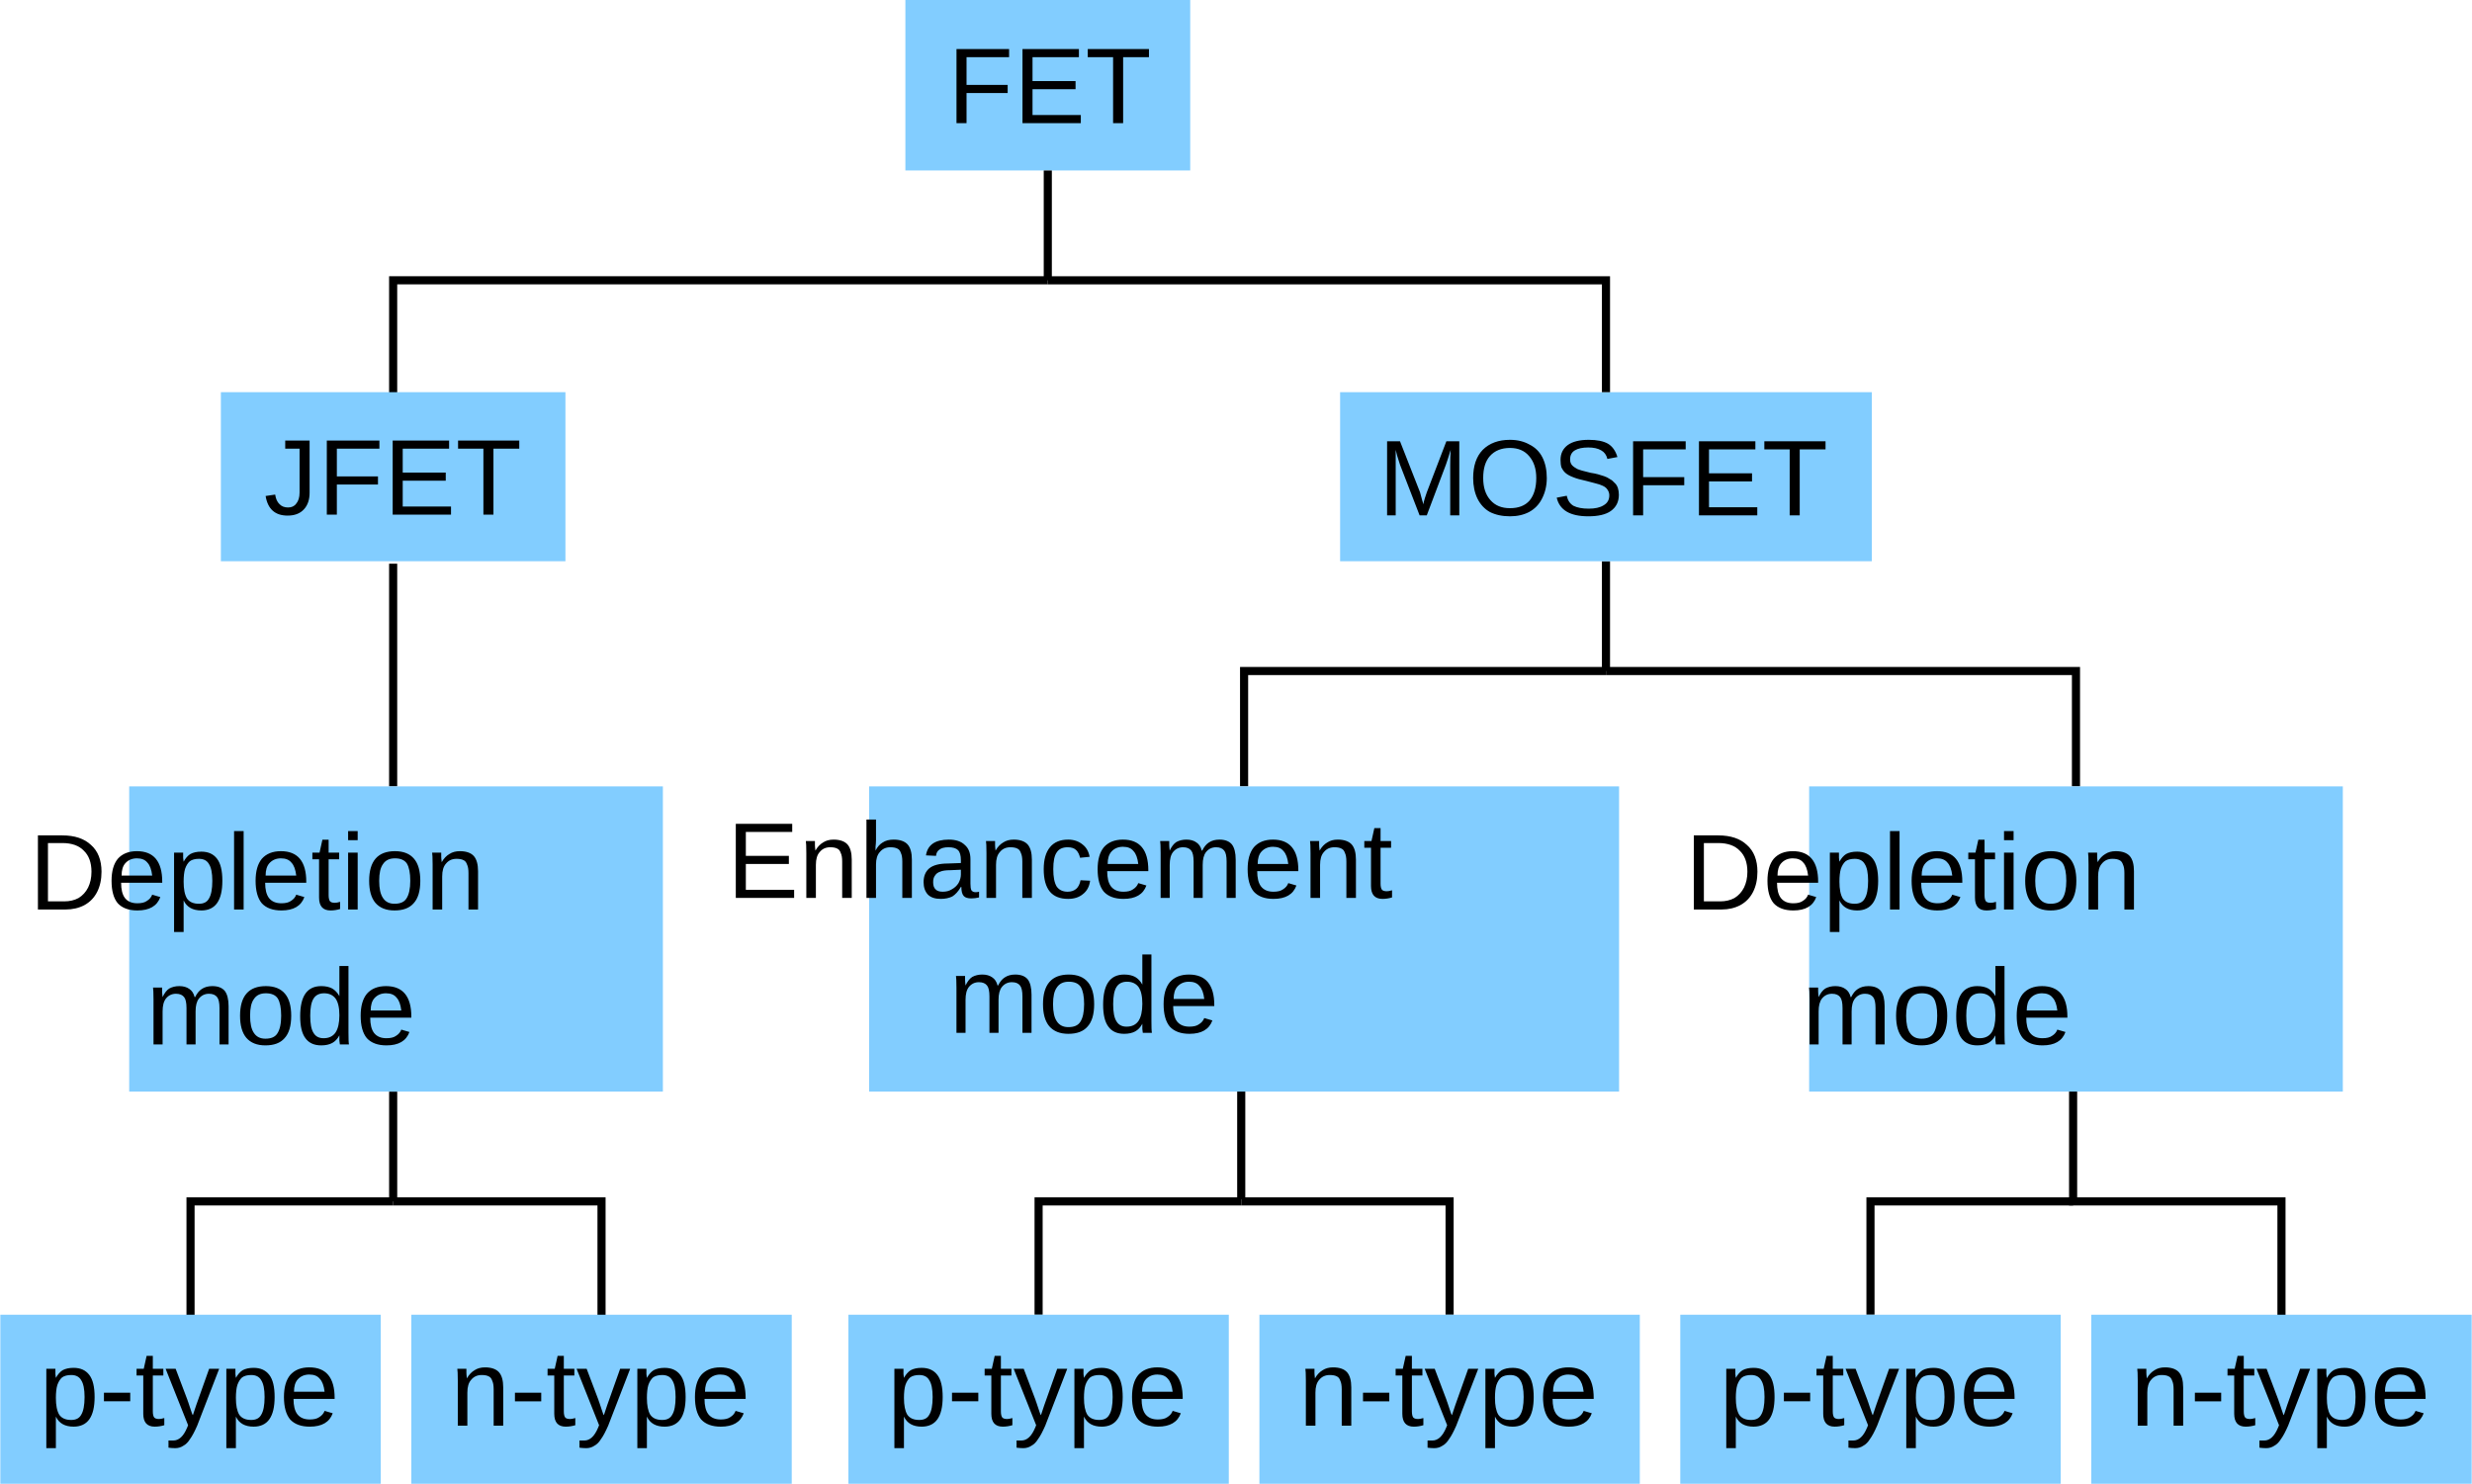
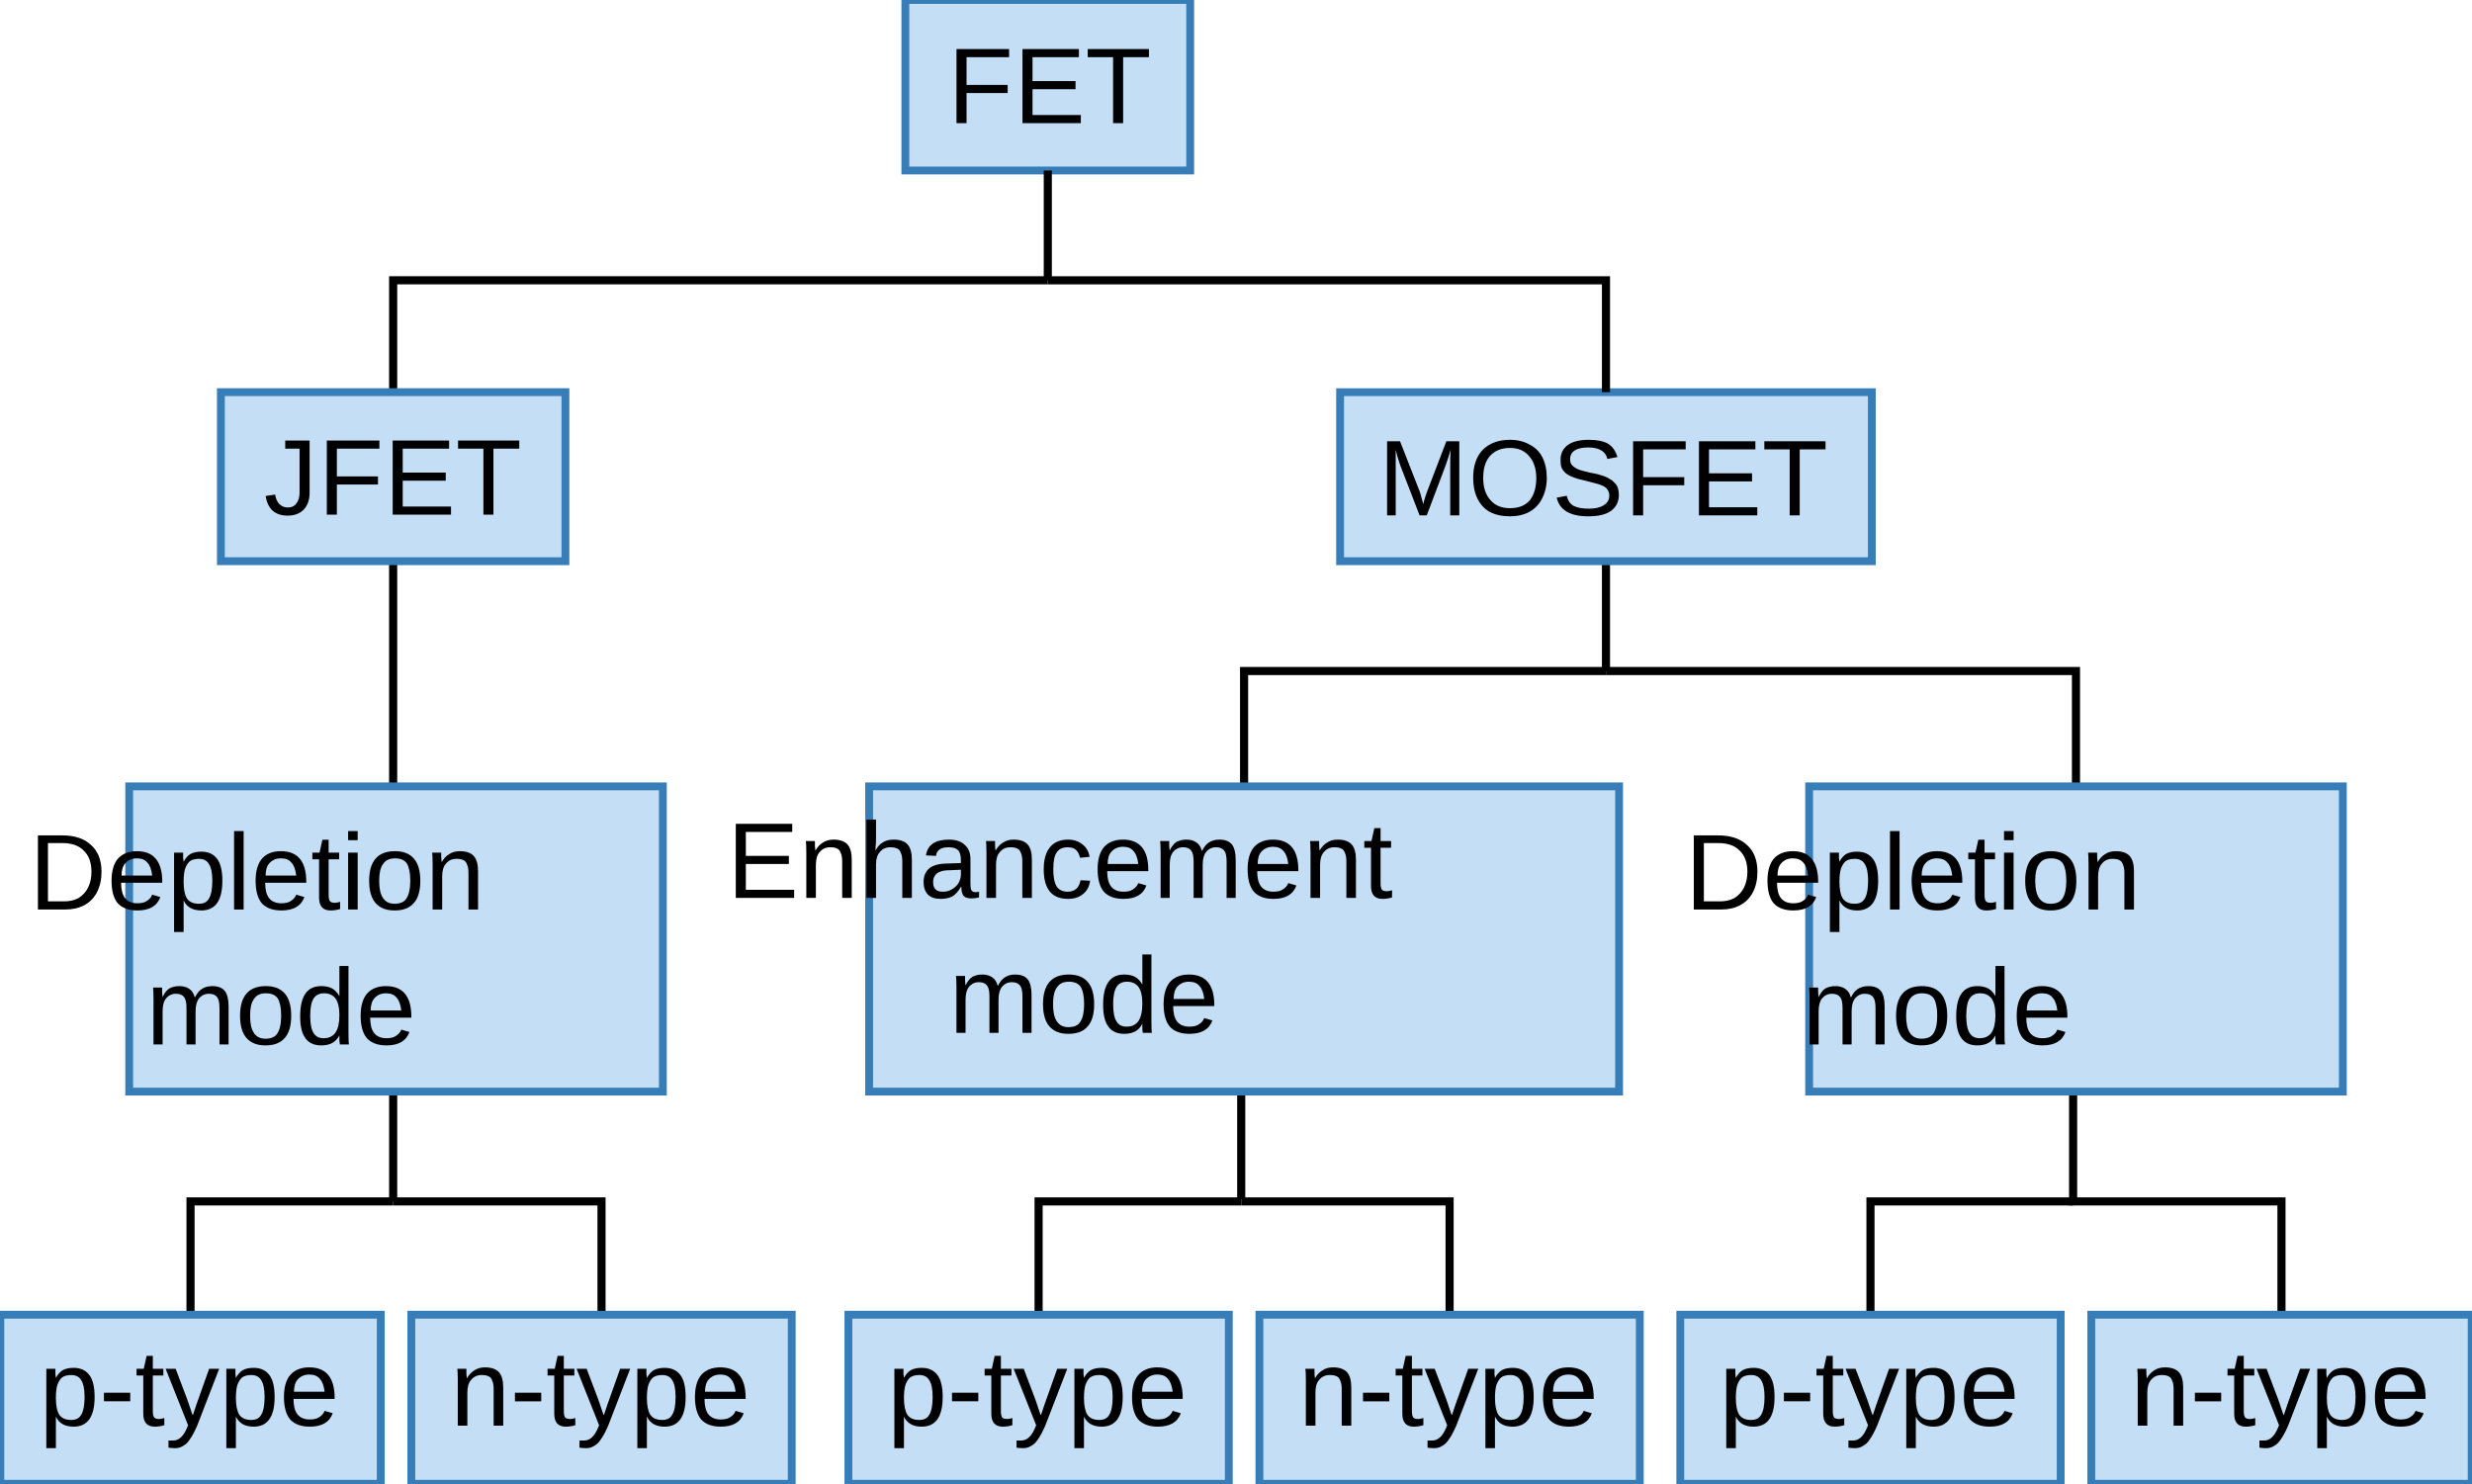
<svg xmlns="http://www.w3.org/2000/svg" width="3.18in" height="1.909in" viewBox="0 0 80.761 48.495" version="1.1" id="svg1330">
  <defs id="defs1324" />
  <g id="layer1" transform="translate(-1.35e-5,-224.9984)">
    <path style="fill:none;stroke:#000000;stroke-width:0.265px;stroke-linecap:butt;stroke-linejoin:miter;stroke-opacity:1" d="m 12.837,237.882 v -3.723 h 21.393" id="path2307" />
    <path style="fill:none;stroke:#000000;stroke-width:0.265px;stroke-linecap:butt;stroke-linejoin:miter;stroke-opacity:1" d="m 12.837,243.422 v 7.278" id="path2323" />
    <g id="g2349" transform="translate(0,0.078423)">
      <path id="path2307-8" d="m 40.645,250.621 v -3.77 h 11.826" style="fill:none;stroke:#000000;stroke-width:0.265px;stroke-linecap:butt;stroke-linejoin:miter;stroke-opacity:1" />
      <path id="path2305-8" d="m 52.471,243.262 v 3.589" style="fill:none;stroke:#000000;stroke-width:0.265px;stroke-linecap:butt;stroke-linejoin:miter;stroke-opacity:1" />
      <path id="path2309-7" d="m 67.83,250.621 v -3.77 H 52.471" style="fill:none;stroke:#000000;stroke-width:0.265px;stroke-linecap:butt;stroke-linejoin:miter;stroke-opacity:1" />
    </g>
    <g id="g2349-1" transform="translate(-38.17351,17.41349)">
      <path id="path2307-8-2" d="m 44.389,250.621 v -3.77 h 6.622" style="fill:none;stroke:#000000;stroke-width:0.265px;stroke-linecap:butt;stroke-linejoin:miter;stroke-opacity:1" />
      <path id="path2305-8-3" d="m 51.011,243.262 v 3.589" style="fill:none;stroke:#000000;stroke-width:0.265px;stroke-linecap:butt;stroke-linejoin:miter;stroke-opacity:1" />
      <path id="path2309-7-6" d="m 57.82,250.621 v -3.77 h -6.809" style="fill:none;stroke:#000000;stroke-width:0.265px;stroke-linecap:butt;stroke-linejoin:miter;stroke-opacity:1" />
    </g>
    <g id="g2349-1-2" transform="translate(-10.45942,17.34667)">
      <path id="path2307-8-2-3" d="m 44.389,250.621 v -3.703 h 6.622" style="fill:none;stroke:#000000;stroke-width:0.265px;stroke-linecap:butt;stroke-linejoin:miter;stroke-opacity:1" />
      <path id="path2305-8-3-8" d="m 51.011,243.262 v 3.589" style="fill:none;stroke:#000000;stroke-width:0.265px;stroke-linecap:butt;stroke-linejoin:miter;stroke-opacity:1" />
      <path id="path2309-7-6-4" d="m 57.82,250.621 v -3.703 h -6.809" style="fill:none;stroke:#000000;stroke-width:0.265px;stroke-linecap:butt;stroke-linejoin:miter;stroke-opacity:1" />
    </g>
    <g id="g2349-1-9" transform="translate(16.7255,17.34667)">
      <path id="path2307-8-2-8" d="m 44.389,250.621 v -3.703 h 6.622" style="fill:none;stroke:#000000;stroke-width:0.265px;stroke-linecap:butt;stroke-linejoin:miter;stroke-opacity:1" />
      <path id="path2305-8-3-0" d="m 51.011,243.262 v 3.589" style="fill:none;stroke:#000000;stroke-width:0.265;stroke-linecap:square;stroke-linejoin:miter;stroke-miterlimit:4;stroke-dasharray:none;stroke-opacity:1" />
      <path id="path2309-7-6-5" d="m 57.82,250.621 v -3.703 h -6.809" style="fill:none;stroke:#000000;stroke-width:0.265;stroke-linecap:square;stroke-linejoin:miter;stroke-miterlimit:4;stroke-dasharray:none;stroke-opacity:1" />
    </g>
    <g id="g1925" transform="translate(0.1881329,-6.9028727e-6)">
-       <path style="opacity:1;fill:#82cdff;fill-opacity:1;fill-rule:nonzero;stroke:none;stroke-width:0.477;stroke-linecap:round;stroke-miterlimit:4;stroke-dasharray:none;stroke-dashoffset:0;stroke-opacity:1" d="m 29.388,224.998 h 9.308 v 5.572 H 29.388 Z" id="rect1879" />
+       <path style="opacity:1;fill:#c3def5;fill-opacity:1;fill-rule:nonzero;stroke:#377eb8;stroke-width:0.256;stroke-linecap:round;stroke-miterlimit:4;stroke-dasharray:none;stroke-dashoffset:0;stroke-opacity:1" d="m 29.388,224.998 h 9.308 v 5.572 H 29.388 Z" id="rect1879" />
      <text id="text1877" y="229.024" x="30.763" style="font-style:normal;font-variant:normal;font-weight:normal;font-stretch:normal;font-size:2.822px;line-height:1.25;font-family:Arial;-inkscape-font-specification:Arial;letter-spacing:0px;word-spacing:0px;fill:#000000;fill-opacity:1;stroke:none;stroke-width:0.265" xml:space="preserve">
        <tspan style="font-size:3.528px;stroke-width:0.265" y="229.024" x="30.763" id="tspan1875">FET</tspan>
      </text>
    </g>
    <g id="g2252" transform="translate(0,2.110218)">
      <g transform="translate(-7.819048,-5.479025)" id="g1920">
-         <path style="opacity:1;fill:#82cdff;fill-opacity:1;fill-rule:nonzero;stroke:none;stroke-width:0.525;stroke-linecap:round;stroke-miterlimit:4;stroke-dasharray:none;stroke-dashoffset:0;stroke-opacity:1" d="m 15.026,241.184 11.26,3.1e-4 v 5.525 h -11.26 z" id="rect1879-9" />
+         <path style="opacity:1;fill:#c3def5;fill-opacity:1;fill-rule:nonzero;stroke:#377eb8;stroke-width:0.256;stroke-linecap:round;stroke-miterlimit:4;stroke-dasharray:none;stroke-dashoffset:0;stroke-opacity:1" d="m 15.026,241.184 11.26,3.1e-4 v 5.525 h -11.26 z" id="rect1879-9" />
        <text xml:space="preserve" style="font-style:normal;font-variant:normal;font-weight:normal;font-stretch:normal;font-size:2.822px;line-height:1.25;font-family:Arial;-inkscape-font-specification:Arial;letter-spacing:0px;word-spacing:0px;fill:#000000;fill-opacity:1;stroke:none;stroke-width:0.265" x="16.424" y="245.188" id="text1877-0">
          <tspan id="tspan1875-1" x="16.424" y="245.188" style="font-size:3.528px;stroke-width:0.265">JFET</tspan>
        </text>
      </g>
      <g transform="translate(-0.04130353,-6.147199)" id="g1915">
-         <path style="opacity:1;fill:#82cdff;fill-opacity:1;fill-rule:nonzero;stroke:none;stroke-width:0.652;stroke-linecap:round;stroke-miterlimit:4;stroke-dasharray:none;stroke-dashoffset:0;stroke-opacity:1" d="m 43.824,241.853 h 17.376 v 5.525 h -17.376 z" id="rect1879-7" />
+         <path style="opacity:1;fill:#c3def5;fill-opacity:1;fill-rule:nonzero;stroke:#377eb8;stroke-width:0.256;stroke-linecap:round;stroke-miterlimit:4;stroke-dasharray:none;stroke-dashoffset:0;stroke-opacity:1" d="m 43.824,241.853 h 17.376 v 5.525 h -17.376 z" id="rect1879-7" />
        <text xml:space="preserve" style="font-style:normal;font-variant:normal;font-weight:normal;font-stretch:normal;font-size:2.822px;line-height:1.25;font-family:Arial;-inkscape-font-specification:Arial;letter-spacing:0px;word-spacing:0px;fill:#000000;fill-opacity:1;stroke:none;stroke-width:0.265" x="45.062" y="245.878" id="text1877-9">
          <tspan id="tspan1875-12" x="45.062" y="245.878" style="font-size:3.528px;stroke-width:0.265">MOSFET</tspan>
        </text>
      </g>
    </g>
    <g id="g2303" transform="translate(0,0.2227834)">
      <g transform="translate(-10.81455,13.67666)" id="g1972">
-         <path style="opacity:1;fill:#82cdff;fill-opacity:1;fill-rule:nonzero;stroke:none;stroke-width:0.878;stroke-linecap:round;stroke-miterlimit:4;stroke-dasharray:none;stroke-dashoffset:0;stroke-opacity:1" d="m 15.026,236.8 h 17.44 v 9.976 H 15.026 Z" id="rect1879-9-4" />
+         <path style="opacity:1;fill:#c3def5;fill-opacity:1;fill-rule:nonzero;stroke:#377eb8;stroke-width:0.256;stroke-linecap:round;stroke-miterlimit:4;stroke-dasharray:none;stroke-dashoffset:0;stroke-opacity:1" d="m 15.026,236.8 h 17.44 v 9.976 H 15.026 Z" id="rect1879-9-4" />
        <text xml:space="preserve" style="font-style:normal;font-variant:normal;font-weight:normal;font-stretch:normal;font-size:2.822px;line-height:1.25;font-family:Arial;-inkscape-font-specification:Arial;letter-spacing:0px;word-spacing:0px;fill:#000000;fill-opacity:1;stroke:none;stroke-width:0.265" x="23.513" y="240.825" id="text1877-0-4">
          <tspan id="tspan1875-1-6" x="23.513" y="240.825" style="font-size:3.528px;text-align:center;text-anchor:middle;stroke-width:0.265">Depletion</tspan>
          <tspan id="tspan1951" x="23.513" y="245.235" style="font-size:3.528px;text-align:center;text-anchor:middle;stroke-width:0.265">mode</tspan>
        </text>
      </g>
      <g id="g2242">
        <g id="g1972-3" transform="translate(16.9563,13.29868)">
          <g id="g2030">
-             <path style="opacity:1;fill:#82cdff;fill-opacity:1;fill-rule:nonzero;stroke:none;stroke-width:1.04;stroke-linecap:round;stroke-miterlimit:4;stroke-dasharray:none;stroke-dashoffset:0;stroke-opacity:1" d="m 11.435,237.178 h 24.508 v 9.976 h -24.508 z" id="rect1879-9-4-4" />
+             <path style="opacity:1;fill:#c3def5;fill-opacity:1;fill-rule:nonzero;stroke:#377eb8;stroke-width:0.256;stroke-linecap:round;stroke-miterlimit:4;stroke-dasharray:none;stroke-dashoffset:0;stroke-opacity:1" d="m 11.435,237.178 h 24.508 v 9.976 h -24.508 z" id="rect1879-9-4-4" />
            <text xml:space="preserve" style="font-style:normal;font-variant:normal;font-weight:normal;font-stretch:normal;font-size:2.822px;line-height:1.25;font-family:Arial;-inkscape-font-specification:Arial;letter-spacing:0px;word-spacing:0px;fill:#000000;fill-opacity:1;stroke:none;stroke-width:0.265" x="23.549" y="240.825" id="text1877-0-4-3">
              <tspan id="tspan1875-1-6-7" x="24.038" y="240.825" style="font-size:3.528px;text-align:center;text-anchor:middle;stroke-width:0.265">Enhancement </tspan>
              <tspan id="tspan1951-7" x="23.549" y="245.235" style="font-size:3.528px;text-align:center;text-anchor:middle;stroke-width:0.265">mode</tspan>
            </text>
          </g>
        </g>
        <g id="g1972-7" transform="translate(44.08444,13.67666)">
-           <path style="opacity:1;fill:#82cdff;fill-opacity:1;fill-rule:nonzero;stroke:none;stroke-width:0.878;stroke-linecap:round;stroke-miterlimit:4;stroke-dasharray:none;stroke-dashoffset:0;stroke-opacity:1" d="m 15.026,236.8 h 17.44 v 9.976 H 15.026 Z" id="rect1879-9-4-45" />
+           <path style="opacity:1;fill:#c3def5;fill-opacity:1;fill-rule:nonzero;stroke:#377eb8;stroke-width:0.256;stroke-linecap:round;stroke-miterlimit:4;stroke-dasharray:none;stroke-dashoffset:0;stroke-opacity:1" d="m 15.026,236.8 h 17.44 v 9.976 H 15.026 Z" id="rect1879-9-4-45" />
          <text id="text1877-0-4-5" y="240.825" x="23.513" style="font-style:normal;font-variant:normal;font-weight:normal;font-stretch:normal;font-size:2.822px;line-height:1.25;font-family:Arial;-inkscape-font-specification:Arial;letter-spacing:0px;word-spacing:0px;fill:#000000;fill-opacity:1;stroke:none;stroke-width:0.265" xml:space="preserve">
            <tspan style="font-size:3.528px;text-align:center;text-anchor:middle;stroke-width:0.265" y="240.825" x="23.513" id="tspan1875-1-6-9">Depletion</tspan>
            <tspan style="font-size:3.528px;text-align:center;text-anchor:middle;stroke-width:0.265" y="245.235" x="23.513" id="tspan1951-2">mode</tspan>
          </text>
        </g>
      </g>
    </g>
    <g id="g2117" transform="translate(-27.42705,42.96971)">
      <g id="g2061" transform="translate(-1.960584,-1.5444009e-4)">
-         <path id="rect1879-8" d="m 29.388,224.998 h 12.431 v 5.525 H 29.388 Z" style="opacity:1;fill:#82cdff;fill-opacity:1;fill-rule:nonzero;stroke:none;stroke-width:0.551;stroke-linecap:round;stroke-miterlimit:4;stroke-dasharray:none;stroke-dashoffset:0;stroke-opacity:1" />
+         <path id="rect1879-8" d="m 29.388,224.998 h 12.431 v 5.525 H 29.388 Z" style="opacity:1;fill:#c3def5;fill-opacity:1;fill-rule:nonzero;stroke:#377eb8;stroke-width:0.256;stroke-linecap:round;stroke-miterlimit:4;stroke-dasharray:none;stroke-dashoffset:0;stroke-opacity:1" />
        <text xml:space="preserve" style="font-style:normal;font-variant:normal;font-weight:normal;font-stretch:normal;font-size:2.822px;line-height:1.25;font-family:Arial;-inkscape-font-specification:Arial;letter-spacing:0px;word-spacing:0px;fill:#000000;fill-opacity:1;stroke:none;stroke-width:0.265" x="30.655" y="228.624" id="text1877-7">
          <tspan id="tspan1875-2" x="30.655" y="228.624" style="font-size:3.528px;stroke-width:0.265">p-type</tspan>
        </text>
      </g>
      <g transform="translate(11.47042,0.09449405)" id="g2061-5">
        <g id="g2090" transform="translate(0,-0.09449405)">
-           <path id="rect1879-8-7" d="m 29.388,224.998 h 12.431 v 5.525 H 29.388 Z" style="opacity:1;fill:#82cdff;fill-opacity:1;fill-rule:nonzero;stroke:none;stroke-width:0.551;stroke-linecap:round;stroke-miterlimit:4;stroke-dasharray:none;stroke-dashoffset:0;stroke-opacity:1" />
+           <path id="rect1879-8-7" d="m 29.388,224.998 h 12.431 v 5.525 H 29.388 Z" style="opacity:1;fill:#c3def5;fill-opacity:1;fill-rule:nonzero;stroke:#377eb8;stroke-width:0.256;stroke-linecap:round;stroke-miterlimit:4;stroke-dasharray:none;stroke-dashoffset:0;stroke-opacity:1" />
          <text id="text1877-7-5" y="228.624" x="30.655" style="font-style:normal;font-variant:normal;font-weight:normal;font-stretch:normal;font-size:2.822px;line-height:1.25;font-family:Arial;-inkscape-font-specification:Arial;letter-spacing:0px;word-spacing:0px;fill:#000000;fill-opacity:1;stroke:none;stroke-width:0.265" xml:space="preserve">
            <tspan style="font-size:3.528px;stroke-width:0.265" y="228.624" x="30.655" id="tspan1875-2-0">n-type</tspan>
          </text>
        </g>
      </g>
    </g>
    <g id="g2117-4" transform="translate(0.2870296,42.96971)">
      <g id="g2061-1" transform="translate(-1.960584,-1.5444009e-4)">
-         <path id="rect1879-8-76" d="m 29.388,224.998 h 12.431 v 5.525 H 29.388 Z" style="opacity:1;fill:#82cdff;fill-opacity:1;fill-rule:nonzero;stroke:none;stroke-width:0.551;stroke-linecap:round;stroke-miterlimit:4;stroke-dasharray:none;stroke-dashoffset:0;stroke-opacity:1" />
+         <path id="rect1879-8-76" d="m 29.388,224.998 h 12.431 v 5.525 H 29.388 Z" style="opacity:1;fill:#c3def5;fill-opacity:1;fill-rule:nonzero;stroke:#377eb8;stroke-width:0.256;stroke-linecap:round;stroke-miterlimit:4;stroke-dasharray:none;stroke-dashoffset:0;stroke-opacity:1" />
        <text xml:space="preserve" style="font-style:normal;font-variant:normal;font-weight:normal;font-stretch:normal;font-size:2.822px;line-height:1.25;font-family:Arial;-inkscape-font-specification:Arial;letter-spacing:0px;word-spacing:0px;fill:#000000;fill-opacity:1;stroke:none;stroke-width:0.265" x="30.655" y="228.624" id="text1877-7-50">
          <tspan id="tspan1875-2-9" x="30.655" y="228.624" style="font-size:3.528px;stroke-width:0.265">p-type</tspan>
        </text>
      </g>
      <g transform="translate(11.47042,0.09449405)" id="g2061-5-1">
        <g id="g2090-5" transform="translate(0,-0.09449405)">
-           <path id="rect1879-8-7-8" d="m 29.388,224.998 h 12.431 v 5.525 H 29.388 Z" style="opacity:1;fill:#82cdff;fill-opacity:1;fill-rule:nonzero;stroke:none;stroke-width:0.551;stroke-linecap:round;stroke-miterlimit:4;stroke-dasharray:none;stroke-dashoffset:0;stroke-opacity:1" />
+           <path id="rect1879-8-7-8" d="m 29.388,224.998 h 12.431 v 5.525 H 29.388 Z" style="opacity:1;fill:#c3def5;fill-opacity:1;fill-rule:nonzero;stroke:#377eb8;stroke-width:0.256;stroke-linecap:round;stroke-miterlimit:4;stroke-dasharray:none;stroke-dashoffset:0;stroke-opacity:1" />
          <text id="text1877-7-5-1" y="228.624" x="30.655" style="font-style:normal;font-variant:normal;font-weight:normal;font-stretch:normal;font-size:2.822px;line-height:1.25;font-family:Arial;-inkscape-font-specification:Arial;letter-spacing:0px;word-spacing:0px;fill:#000000;fill-opacity:1;stroke:none;stroke-width:0.265" xml:space="preserve">
            <tspan style="font-size:3.528px;stroke-width:0.265" y="228.624" x="30.655" id="tspan1875-2-0-2">n-type</tspan>
          </text>
        </g>
      </g>
    </g>
    <g id="g2117-1" transform="translate(27.47194,42.96971)">
      <g id="g2061-2" transform="translate(-1.960584,-1.5444009e-4)">
-         <path id="rect1879-8-6" d="m 29.388,224.998 h 12.431 v 5.525 H 29.388 Z" style="opacity:1;fill:#82cdff;fill-opacity:1;fill-rule:nonzero;stroke:none;stroke-width:0.551;stroke-linecap:round;stroke-miterlimit:4;stroke-dasharray:none;stroke-dashoffset:0;stroke-opacity:1" />
+         <path id="rect1879-8-6" d="m 29.388,224.998 h 12.431 v 5.525 H 29.388 Z" style="opacity:1;fill:#c3def5;fill-opacity:1;fill-rule:nonzero;stroke:#377eb8;stroke-width:0.256;stroke-linecap:round;stroke-miterlimit:4;stroke-dasharray:none;stroke-dashoffset:0;stroke-opacity:1" />
        <text xml:space="preserve" style="font-style:normal;font-variant:normal;font-weight:normal;font-stretch:normal;font-size:2.822px;line-height:1.25;font-family:Arial;-inkscape-font-specification:Arial;letter-spacing:0px;word-spacing:0px;fill:#040404;fill-opacity:1;stroke:none;stroke-width:0.265;" x="30.655" y="228.624" id="text1877-7-0">
          <tspan id="tspan1875-2-4" x="30.655" y="228.624" style="font-size:3.528px;fill:#040404;fill-opacity:1;stroke-width:0.265;">p-type</tspan>
        </text>
      </g>
      <g transform="translate(11.47042,0.09449405)" id="g2061-5-7">
        <g id="g2090-6" transform="translate(0,-0.09449405)">
-           <path id="rect1879-8-7-6" d="m 29.388,224.998 h 12.431 v 5.525 H 29.388 Z" style="opacity:1;fill:#82cdff;fill-opacity:1;fill-rule:nonzero;stroke:none;stroke-width:0.551;stroke-linecap:round;stroke-miterlimit:4;stroke-dasharray:none;stroke-dashoffset:0;stroke-opacity:1" />
+           <path id="rect1879-8-7-6" d="m 29.388,224.998 h 12.431 v 5.525 H 29.388 Z" style="opacity:1;fill:#c3def5;fill-opacity:1;fill-rule:nonzero;stroke:#377eb8;stroke-width:0.256;stroke-linecap:round;stroke-miterlimit:4;stroke-dasharray:none;stroke-dashoffset:0;stroke-opacity:1" />
          <text id="text1877-7-5-9" y="228.624" x="30.655" style="font-style:normal;font-variant:normal;font-weight:normal;font-stretch:normal;font-size:2.822px;line-height:1.25;font-family:Arial;-inkscape-font-specification:Arial;letter-spacing:0px;word-spacing:0px;fill:#000000;fill-opacity:1;stroke:none;stroke-width:0.265" xml:space="preserve">
            <tspan style="font-size:3.528px;stroke-width:0.265" y="228.624" x="30.655" id="tspan1875-2-0-5">n-type</tspan>
          </text>
        </g>
      </g>
    </g>
    <path style="fill:none;stroke:#000000;stroke-width:0.265px;stroke-linecap:butt;stroke-linejoin:miter;stroke-opacity:1" d="m 34.23,230.571 v 3.589" id="path2305" />
    <path style="fill:none;stroke:#000000;stroke-width:0.265px;stroke-linecap:butt;stroke-linejoin:miter;stroke-opacity:1" d="m 52.471,237.816 v -3.656 H 34.23" id="path2309" />
  </g>
</svg>
